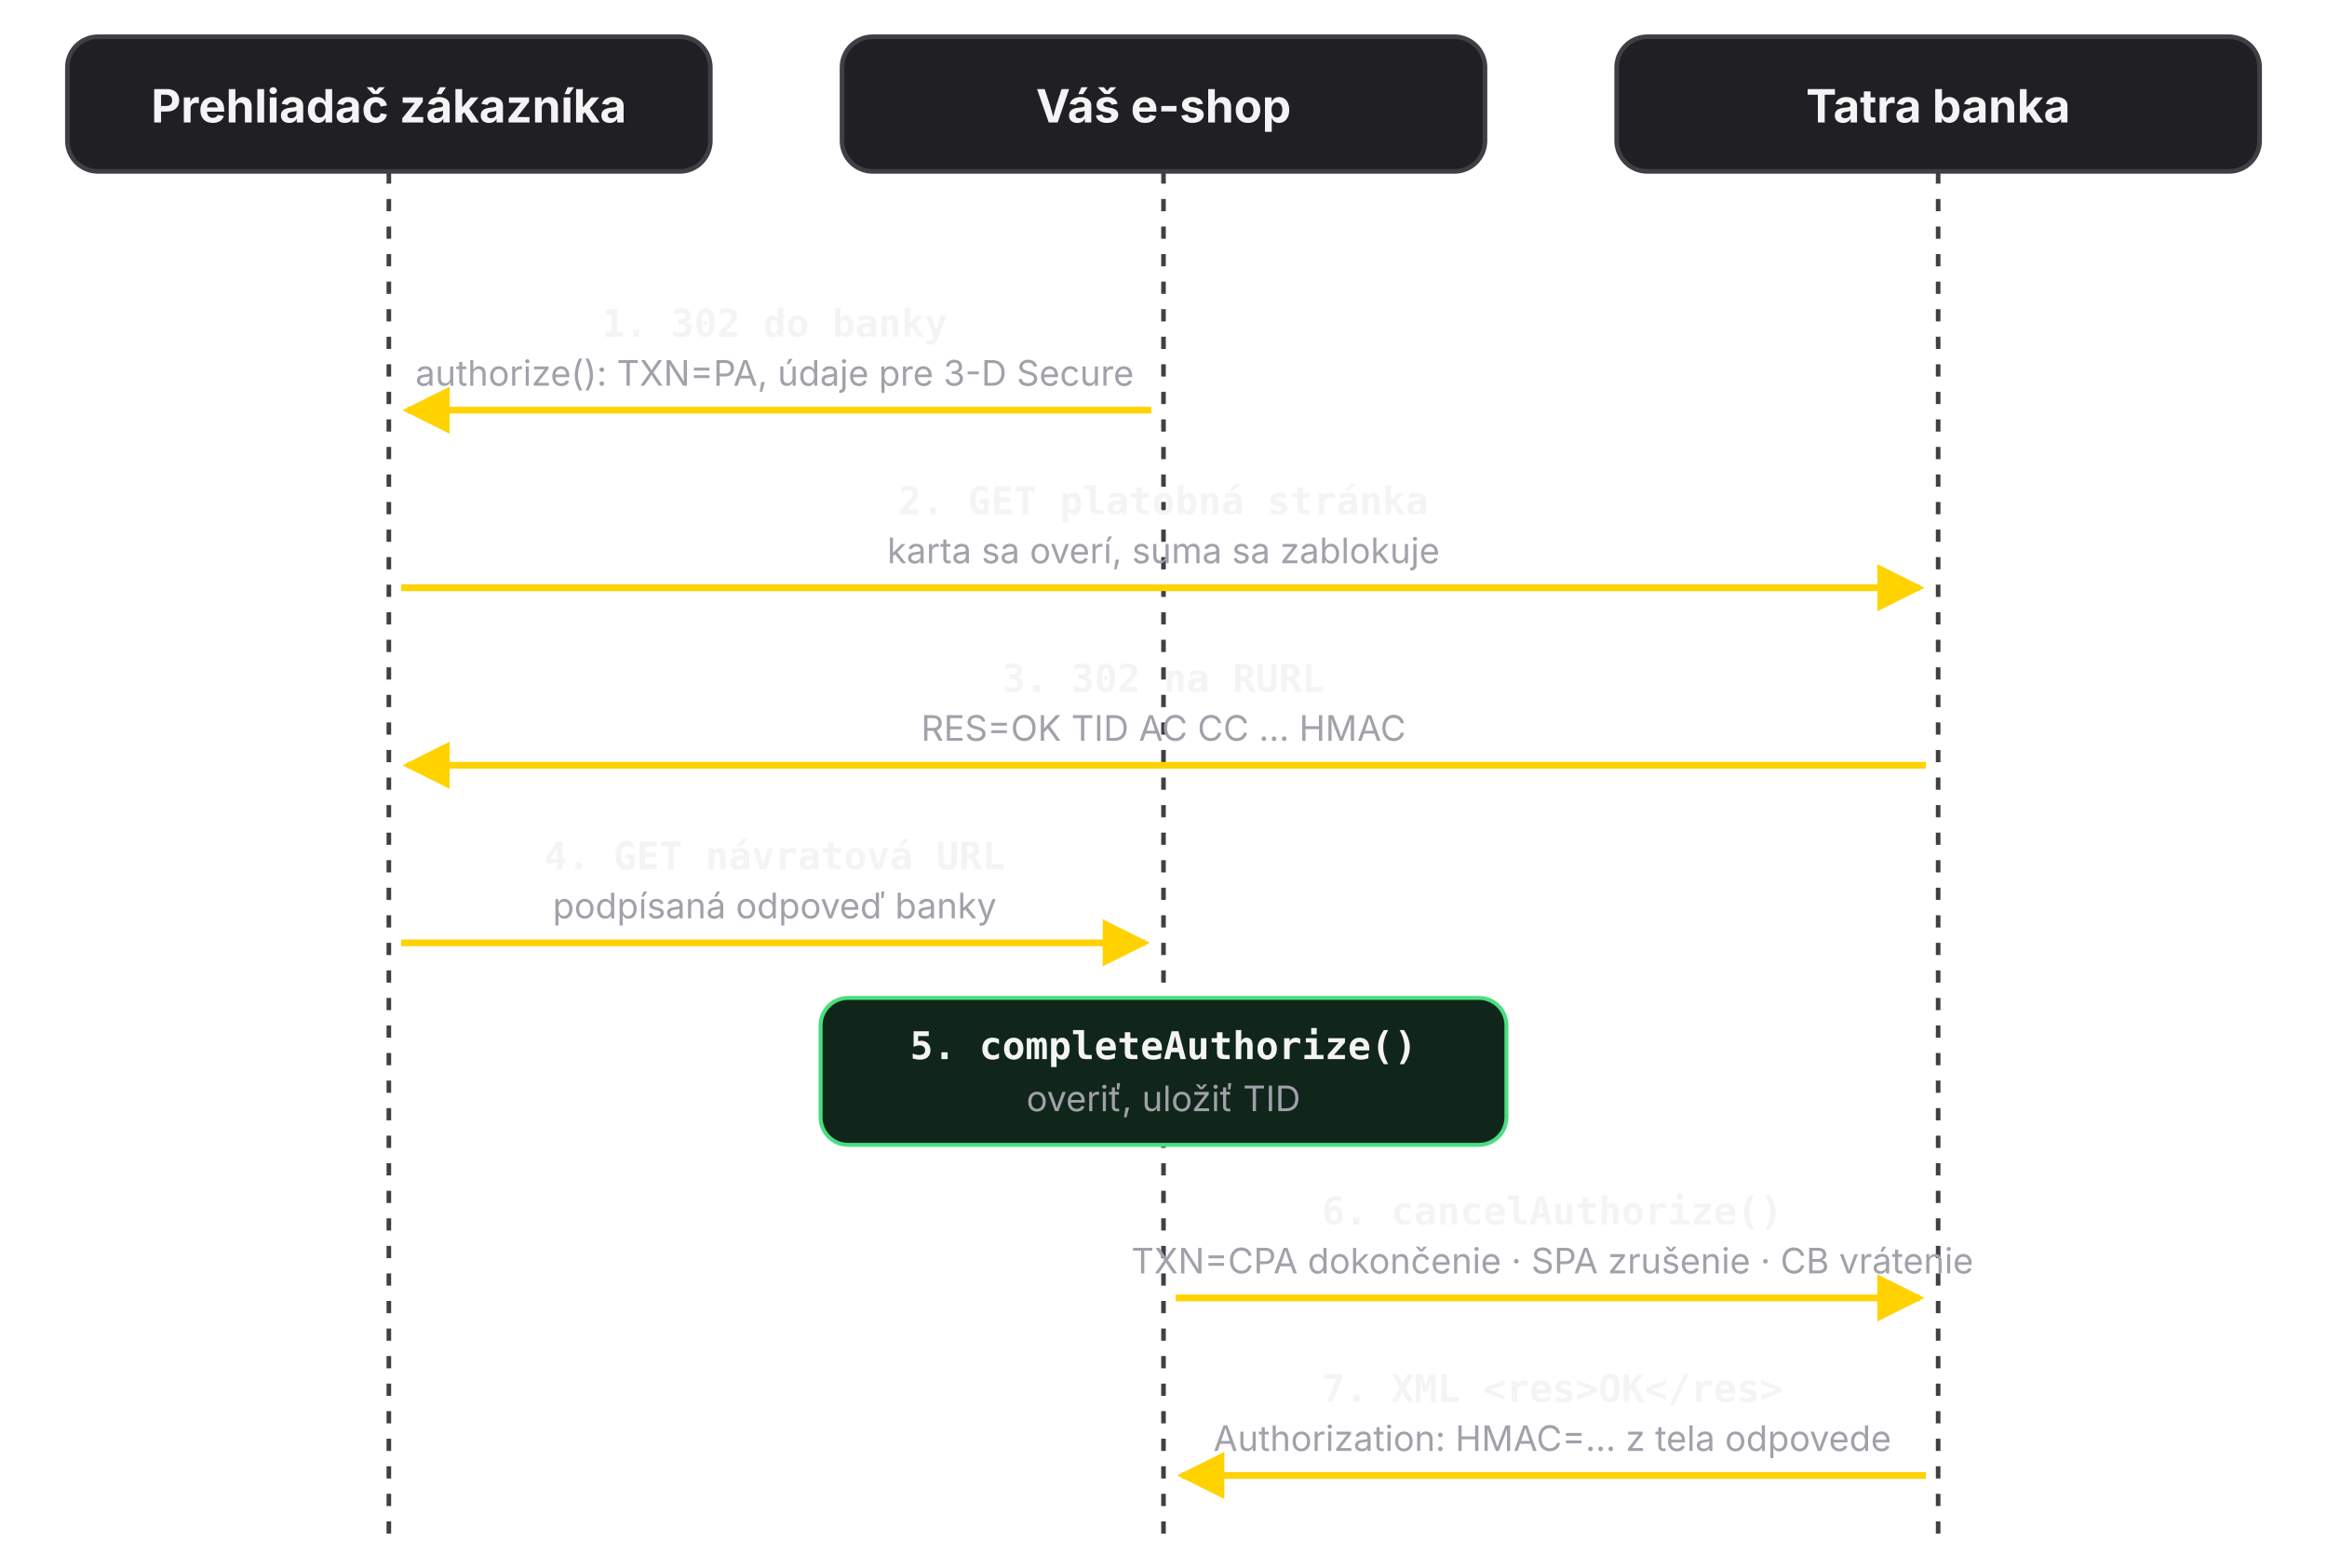
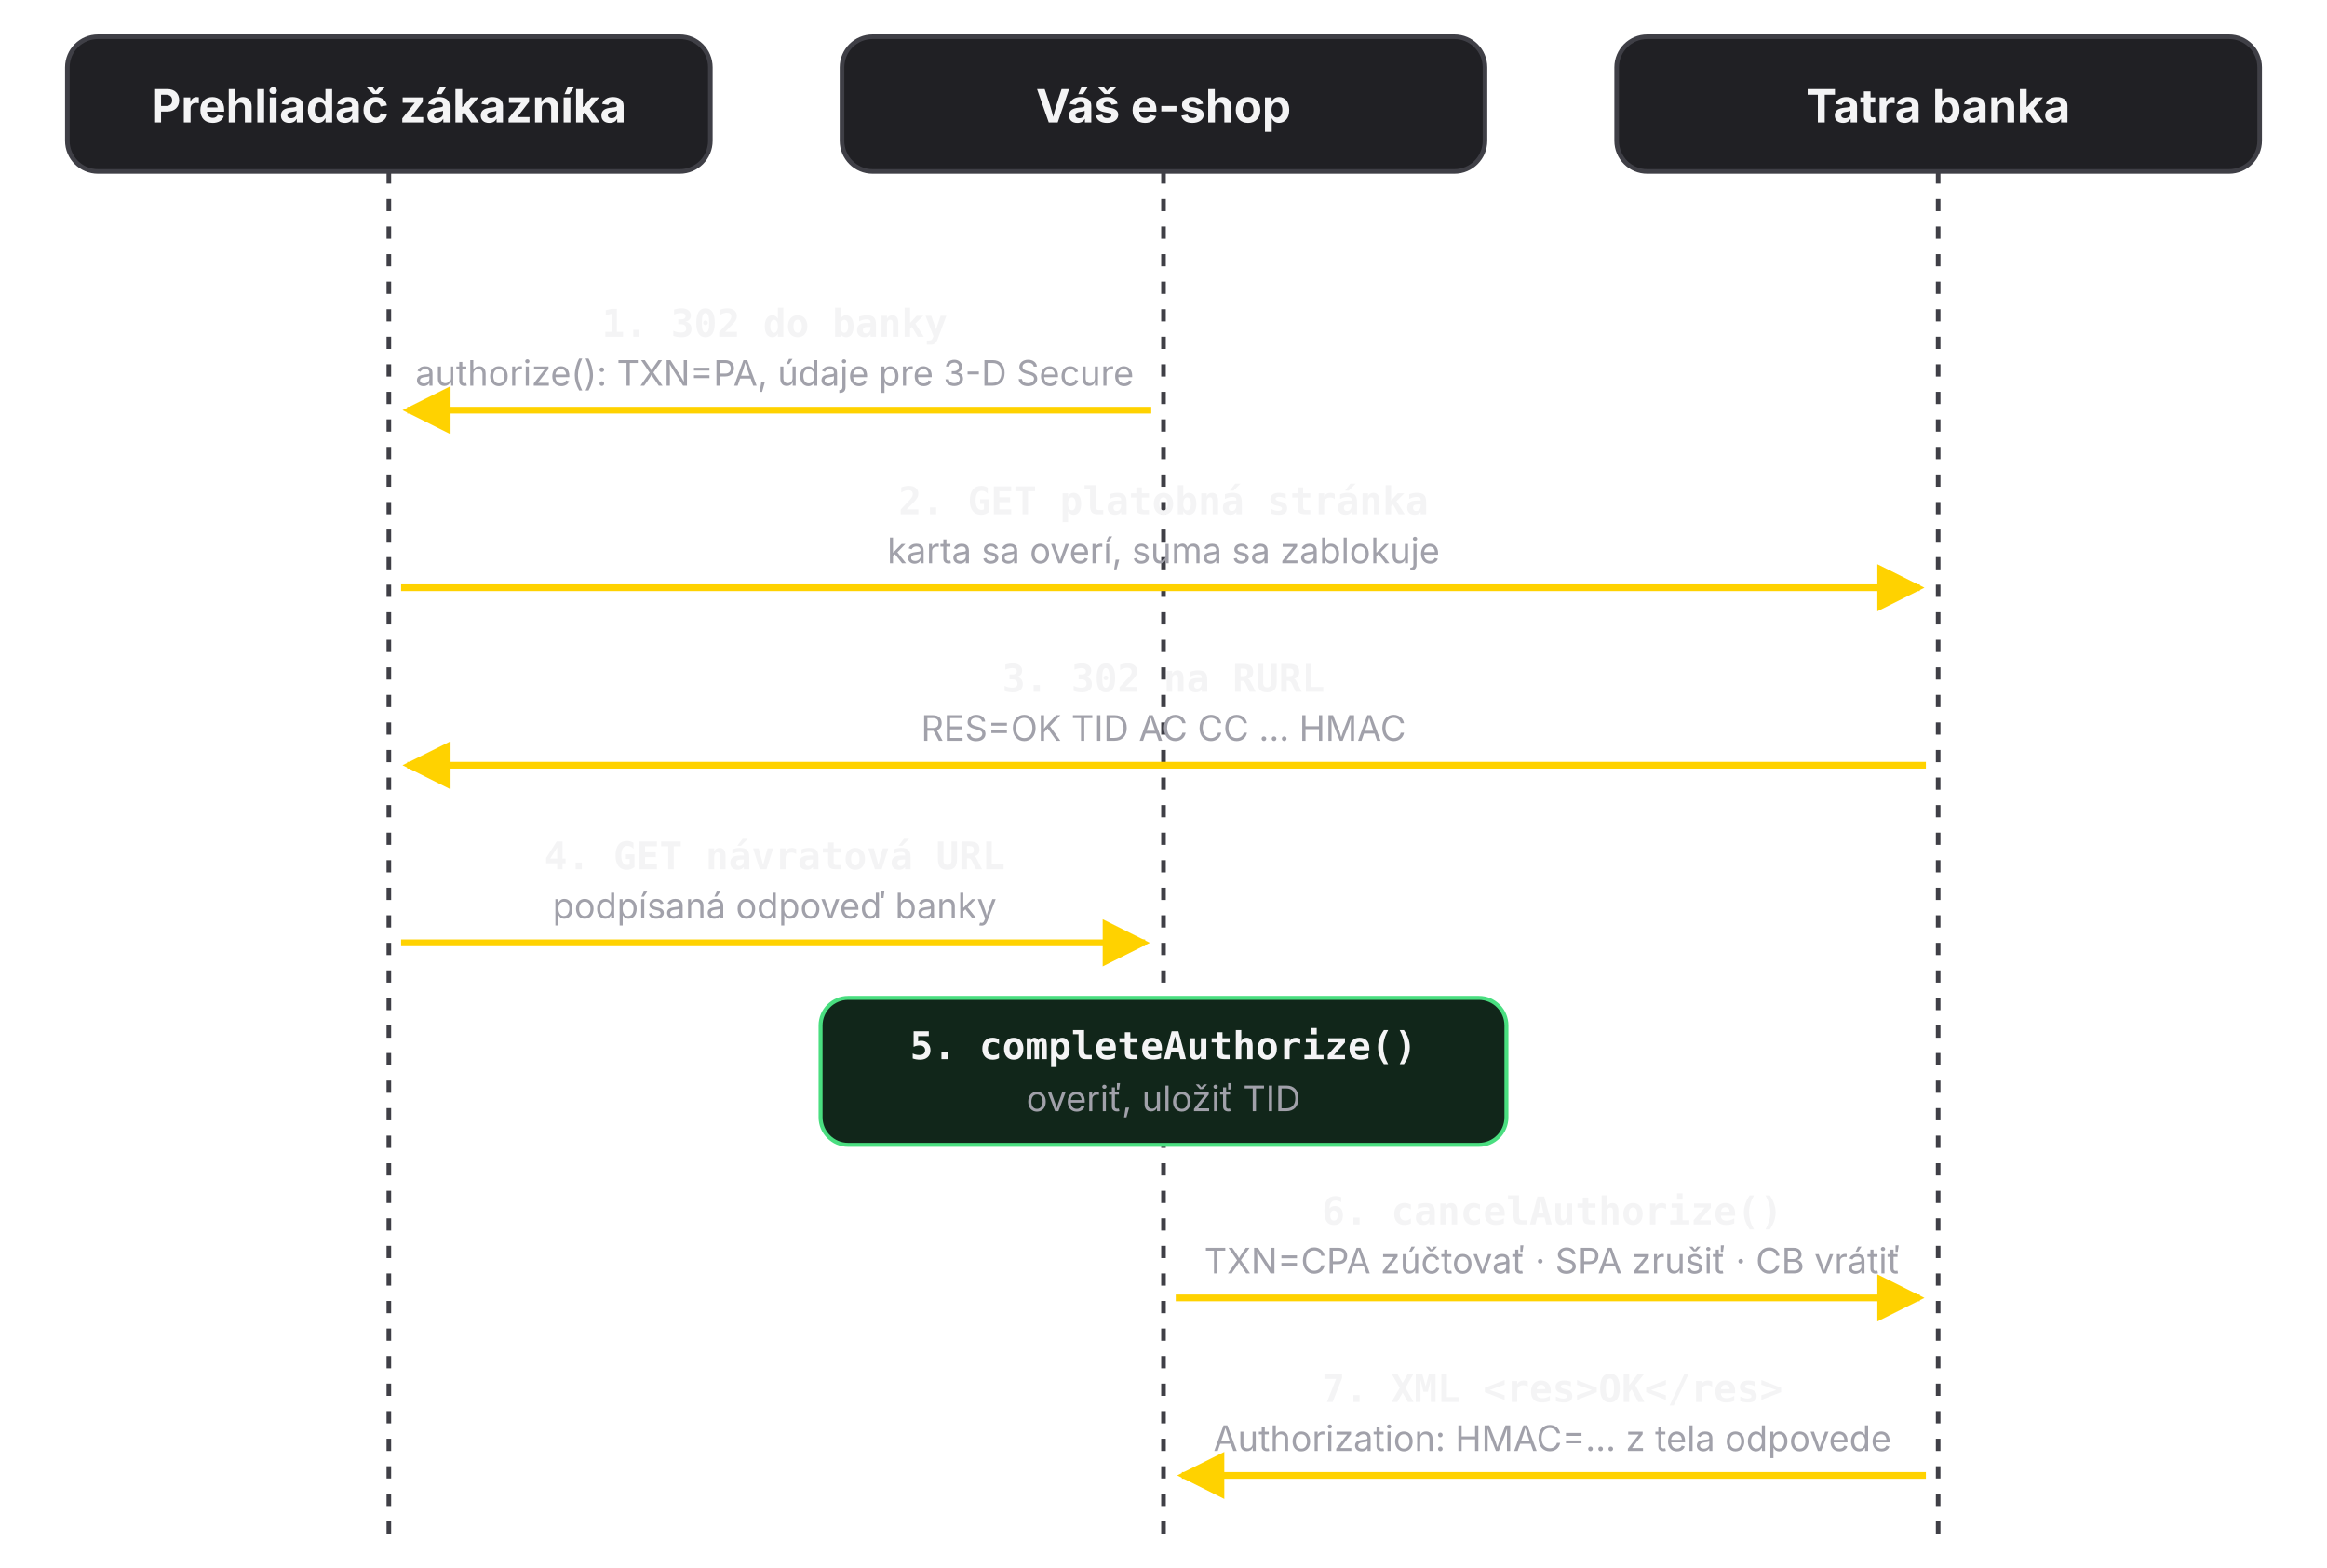
<svg xmlns="http://www.w3.org/2000/svg" viewBox="0 0 760 512" width="760" height="512" role="img" aria-labelledby="t d">
  <defs>
    <marker id="arrow" viewBox="0 0 10 10" refX="9" refY="5" markerWidth="7" markerHeight="7" orient="auto-start-reverse">
      <path d="M0 0L10 5L0 10z" fill="#ffd200" />
    </marker>
  </defs>
  <rect x="22" y="12" width="210" height="44" rx="10" fill="#202024" stroke="#3f3f46" stroke-width="1.5" />
  <text x="127" y="40" font-family="Inter, ui-sans-serif, system-ui, -apple-system, 'Segoe UI', Roboto, sans-serif" font-size="15" font-weight="700" fill="#f4f4f5" text-anchor="middle">Prehliadač zákazníka</text>
  <path d="M127 56V502" stroke="#3f3f46" stroke-width="1.5" stroke-dasharray="4 5" />
  <rect x="275" y="12" width="210" height="44" rx="10" fill="#202024" stroke="#3f3f46" stroke-width="1.5" />
  <text x="380" y="40" font-family="Inter, ui-sans-serif, system-ui, -apple-system, 'Segoe UI', Roboto, sans-serif" font-size="15" font-weight="700" fill="#f4f4f5" text-anchor="middle">Váš e-shop</text>
  <path d="M380 56V502" stroke="#3f3f46" stroke-width="1.5" stroke-dasharray="4 5" />
  <rect x="528" y="12" width="210" height="44" rx="10" fill="#202024" stroke="#3f3f46" stroke-width="1.5" />
  <text x="633" y="40" font-family="Inter, ui-sans-serif, system-ui, -apple-system, 'Segoe UI', Roboto, sans-serif" font-size="15" font-weight="700" fill="#f4f4f5" text-anchor="middle">Tatra banka</text>
  <path d="M633 56V502" stroke="#3f3f46" stroke-width="1.5" stroke-dasharray="4 5" />
  <path d="M376 134H133" stroke="#ffd200" stroke-width="2.2" marker-end="url(#arrow)" />
  <text x="253" y="110" font-family="ui-monospace, SFMono-Regular, Menlo, Consolas, monospace" font-size="12.5" font-weight="700" fill="#f4f4f5" text-anchor="middle">1. 302 do banky</text>
  <text x="253" y="126" font-family="Inter, ui-sans-serif, system-ui, -apple-system, 'Segoe UI', Roboto, sans-serif" font-size="11.5" fill="#a1a1aa" text-anchor="middle">authorize(): TXN=PA, údaje pre 3-D Secure</text>
  <path d="M131 192H627" stroke="#ffd200" stroke-width="2.2" marker-end="url(#arrow)" />
  <text x="380" y="168" font-family="ui-monospace, SFMono-Regular, Menlo, Consolas, monospace" font-size="12.5" font-weight="700" fill="#f4f4f5" text-anchor="middle">2. GET platobná stránka</text>
  <text x="380" y="184" font-family="Inter, ui-sans-serif, system-ui, -apple-system, 'Segoe UI', Roboto, sans-serif" font-size="11.5" fill="#a1a1aa" text-anchor="middle">karta sa overí, suma sa zablokuje</text>
  <path d="M629 250H133" stroke="#ffd200" stroke-width="2.2" marker-end="url(#arrow)" />
  <text x="380" y="226" font-family="ui-monospace, SFMono-Regular, Menlo, Consolas, monospace" font-size="12.5" font-weight="700" fill="#f4f4f5" text-anchor="middle">3. 302 na RURL</text>
  <text x="380" y="242" font-family="Inter, ui-sans-serif, system-ui, -apple-system, 'Segoe UI', Roboto, sans-serif" font-size="11.5" fill="#a1a1aa" text-anchor="middle">RES=OK TID AC CC … HMAC</text>
  <path d="M131 308H374" stroke="#ffd200" stroke-width="2.2" marker-end="url(#arrow)" />
  <text x="253" y="284" font-family="ui-monospace, SFMono-Regular, Menlo, Consolas, monospace" font-size="12.5" font-weight="700" fill="#f4f4f5" text-anchor="middle">4. GET návratová URL</text>
  <text x="253" y="300" font-family="Inter, ui-sans-serif, system-ui, -apple-system, 'Segoe UI', Roboto, sans-serif" font-size="11.5" fill="#a1a1aa" text-anchor="middle">podpísaná odpoveď banky</text>
  <rect x="268" y="326" width="224" height="48" rx="9" fill="#11261a" stroke="#4ade80" stroke-width="1.3" />
  <text x="380" y="346" font-family="ui-monospace, SFMono-Regular, Menlo, Consolas, monospace" font-size="12.5" font-weight="700" fill="#f4f4f5" text-anchor="middle">5. completeAuthorize()</text>
  <text x="380" y="363" font-family="Inter, ui-sans-serif, system-ui, -apple-system, 'Segoe UI', Roboto, sans-serif" font-size="11.5" fill="#a1a1aa" text-anchor="middle">overiť, uložiť TID</text>
  <path d="M384 424H627" stroke="#ffd200" stroke-width="2.2" marker-end="url(#arrow)" />
  <text x="507" y="400" font-family="ui-monospace, SFMono-Regular, Menlo, Consolas, monospace" font-size="12.5" font-weight="700" fill="#f4f4f5" text-anchor="middle">6. cancelAuthorize()</text>
-   <text x="507" y="416" font-family="Inter, ui-sans-serif, system-ui, -apple-system, 'Segoe UI', Roboto, sans-serif" font-size="11.5" fill="#a1a1aa" text-anchor="middle">TXN=CPA dokončenie · SPA zrušenie · CB vrátenie</text>
+   <text x="507" y="416" font-family="Inter, ui-sans-serif, system-ui, -apple-system, 'Segoe UI', Roboto, sans-serif" font-size="11.5" fill="#a1a1aa" text-anchor="middle">TXN=CPA zúčtovať · SPA zrušiť · CB vrátiť</text>
  <path d="M629 482H386" stroke="#ffd200" stroke-width="2.2" marker-end="url(#arrow)" />
  <text x="507" y="458" font-family="ui-monospace, SFMono-Regular, Menlo, Consolas, monospace" font-size="12.5" font-weight="700" fill="#f4f4f5" text-anchor="middle">7. XML &lt;res&gt;OK&lt;/res&gt;</text>
  <text x="507" y="474" font-family="Inter, ui-sans-serif, system-ui, -apple-system, 'Segoe UI', Roboto, sans-serif" font-size="11.5" fill="#a1a1aa" text-anchor="middle">Authorization: HMAC=… z tela odpovede</text>
</svg>
